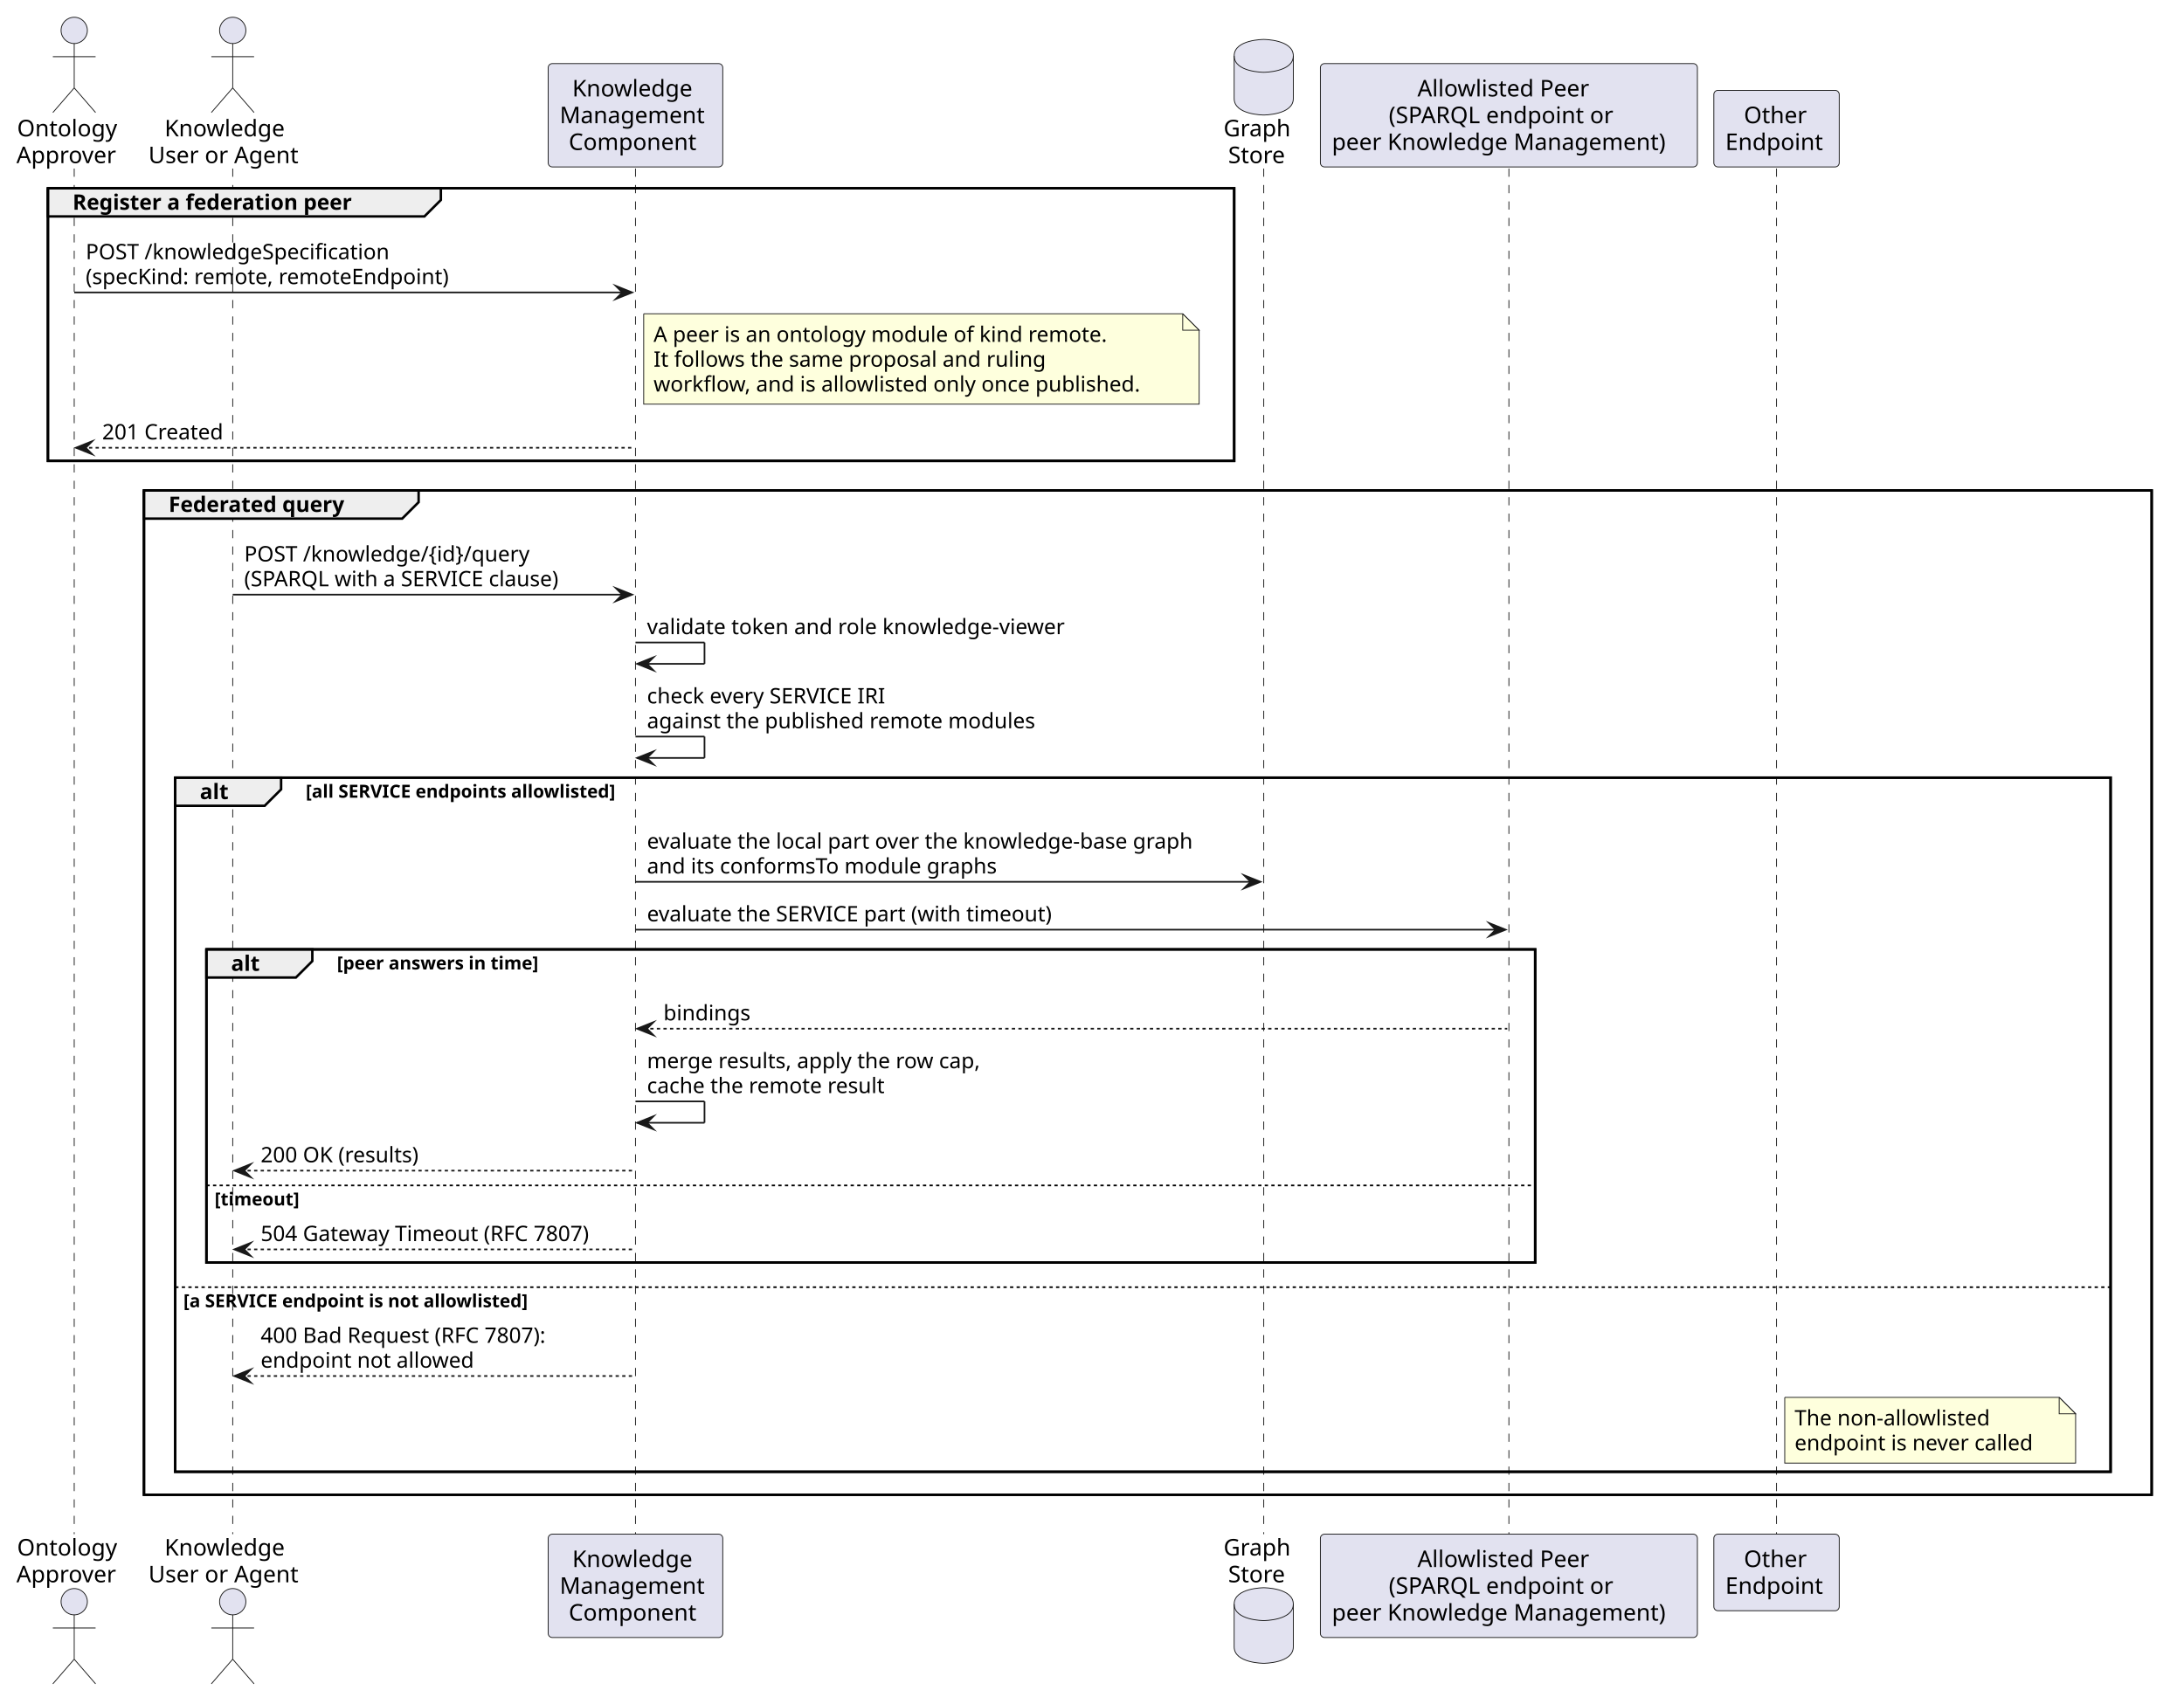
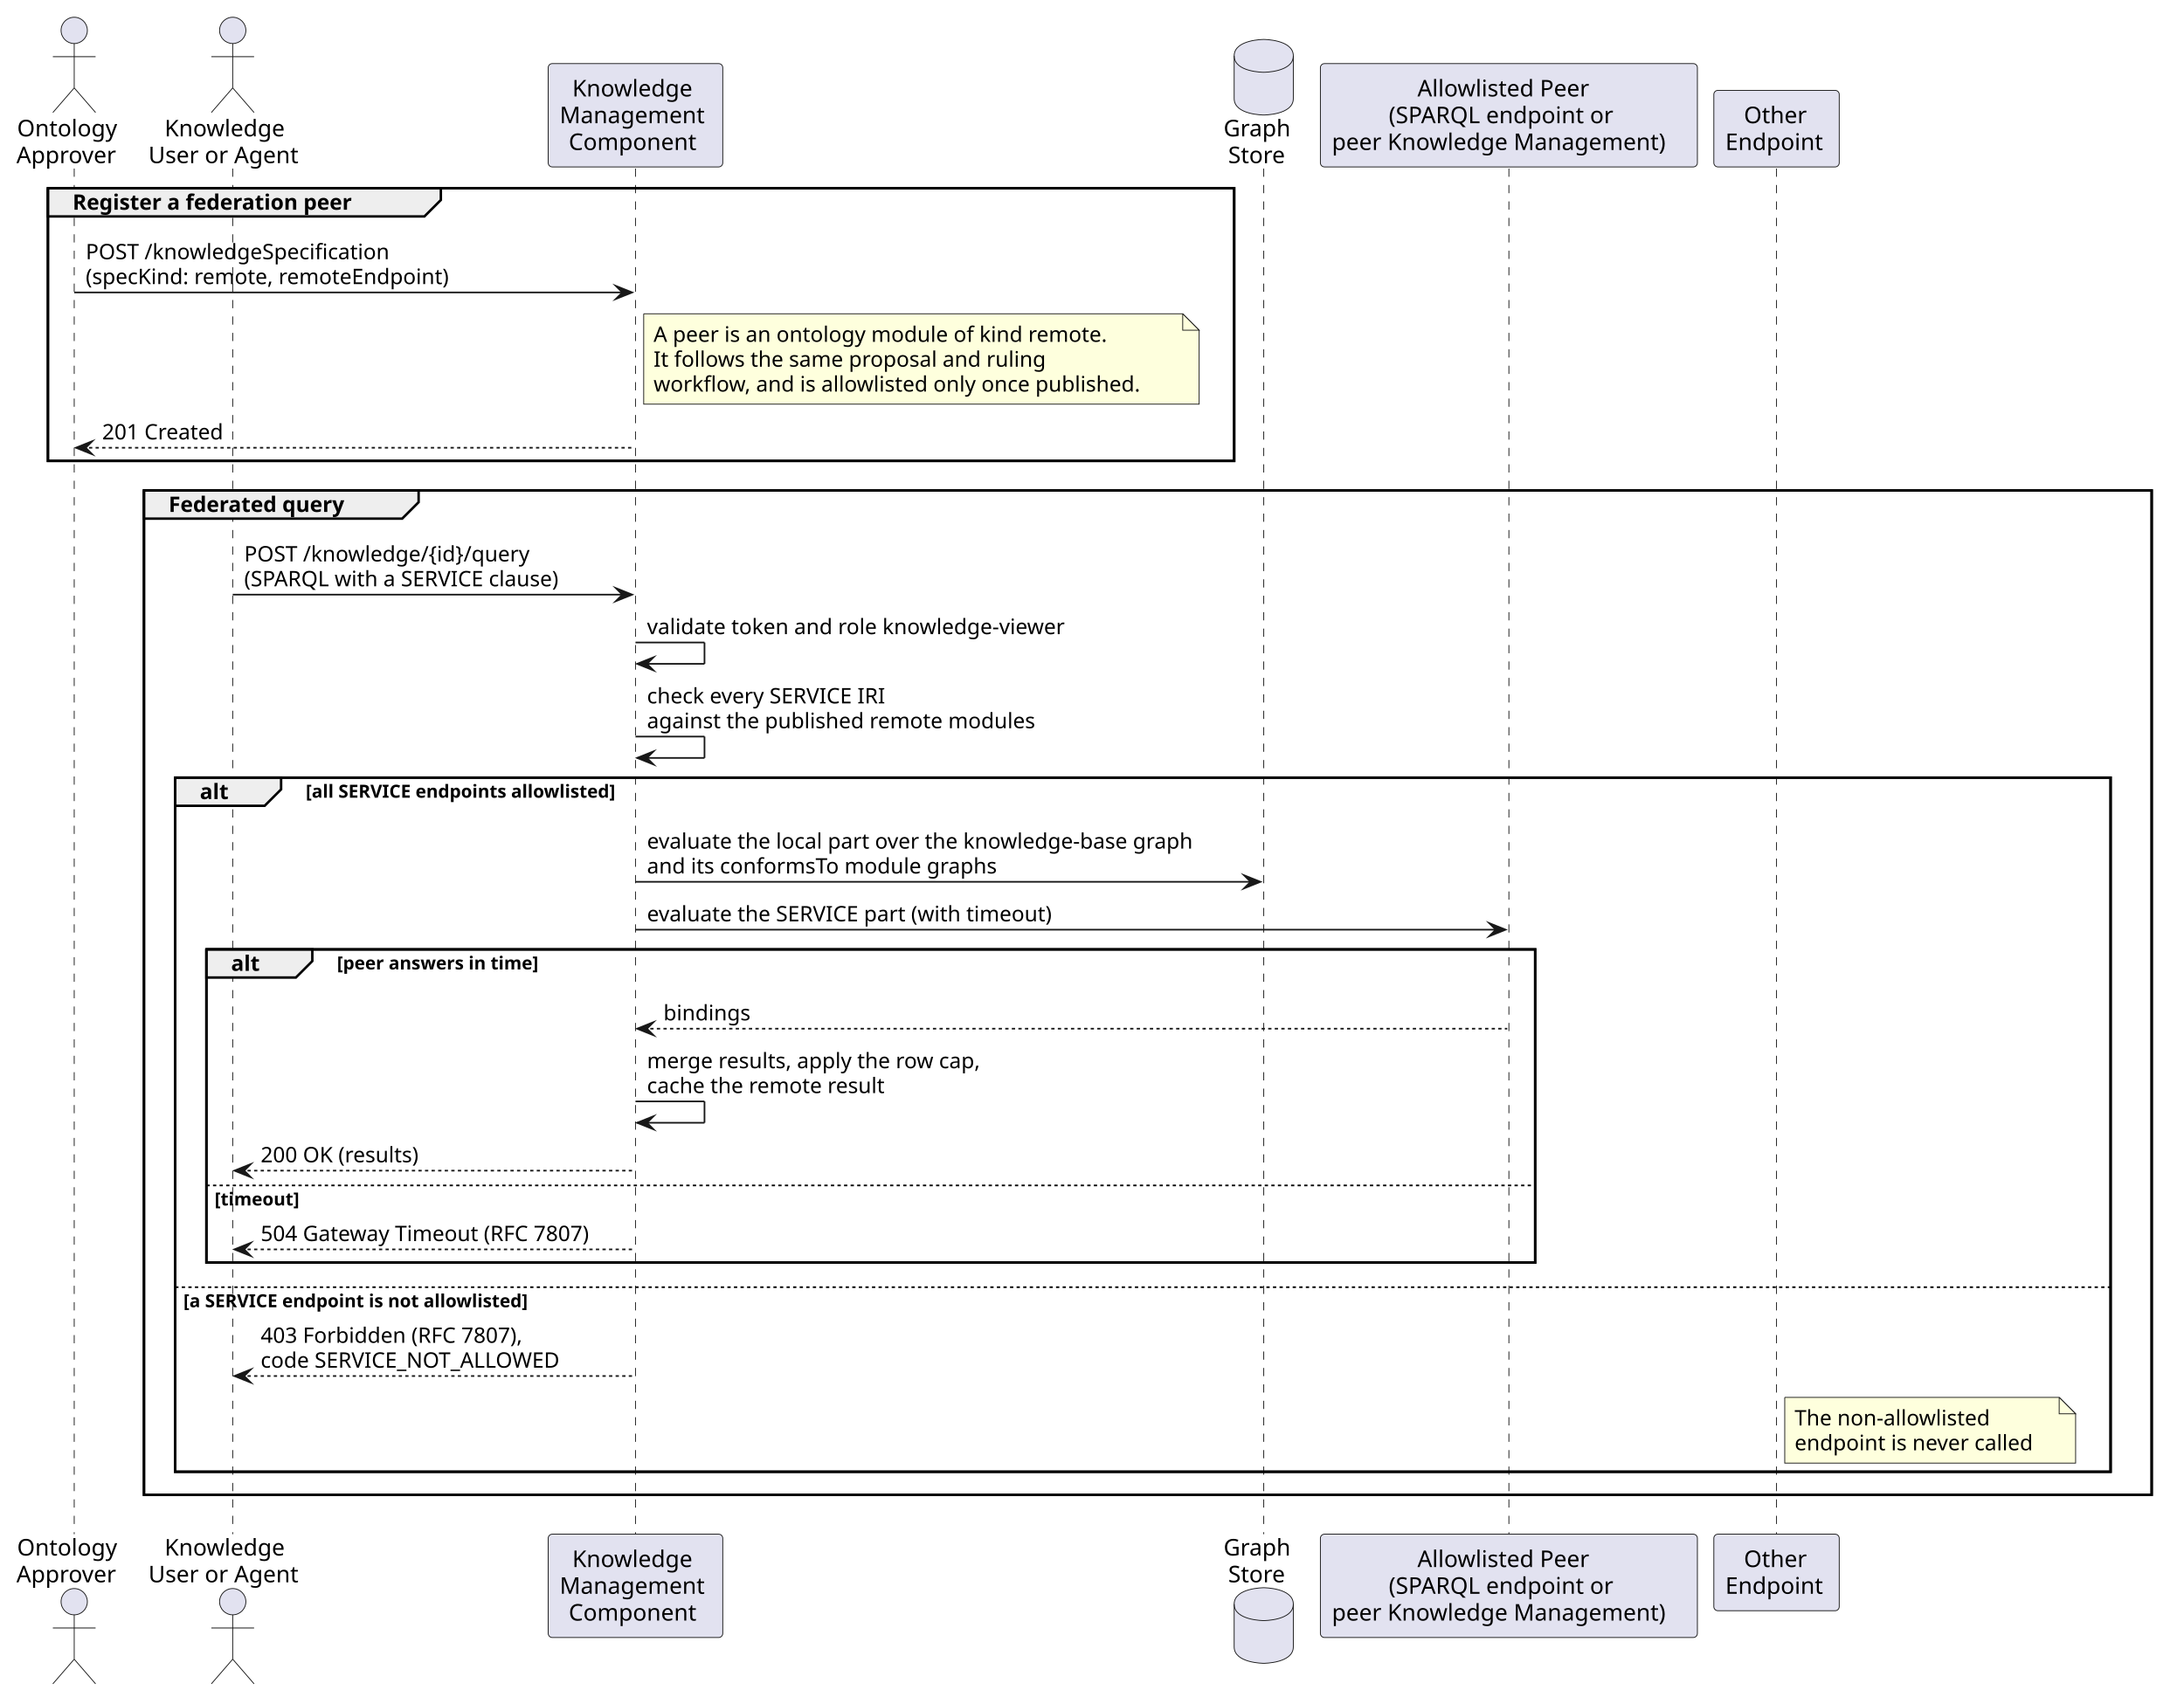
<svg xmlns="http://www.w3.org/2000/svg" version="1.1" data-diagram-type="SEQUENCE" style="width:1329px;height:1037px;background:#FFFFFF;" width="1329px" height="1037px" viewBox="0 0 1329 1037" zoomAndPan="magnify" preserveAspectRatio="none" contentStyleType="text/css">
  <defs />
  <g font-family="sans-serif" lengthAdjust="spacing">
    <rect x="29.163" y="114.594" width="721.857" height="165.93" fill="none" style="stroke:#000;stroke-width:1.5;" />
    <rect x="87.612" y="298.523" width="1221.721" height="611.266" fill="none" style="stroke:#000;stroke-width:1.5;" />
    <rect x="106.612" y="473.32" width="1177.721" height="422.469" fill="none" style="stroke:#000;stroke-width:1.5;" />
    <rect x="125.612" y="577.852" width="808.574" height="190.602" fill="none" style="stroke:#000;stroke-width:1.5;" />
    <g class="participant-lifeline" data-qualified-name="Approver" data-entity-uid="part1" id="part1-lifeline" data-source-line="2">
      <g>
        <rect x="41.663" y="102.594" width="8" height="831.195" fill="#000" fill-opacity="0" />
        <line x1="45.163" y1="102.594" x2="45.163" y2="933.789" style="stroke:#181818;stroke-width:0.5;stroke-dasharray:5,5;" />
      </g>
    </g>
    <g class="participant-lifeline" data-qualified-name="User" data-entity-uid="part2" id="part2-lifeline" data-source-line="3">
      <g>
        <rect x="138.112" y="102.594" width="8" height="831.195" fill="#000" fill-opacity="0" />
        <line x1="141.612" y1="102.594" x2="141.612" y2="933.789" style="stroke:#181818;stroke-width:0.5;stroke-dasharray:5,5;" />
      </g>
    </g>
    <g class="participant-lifeline" data-qualified-name="KM" data-entity-uid="part3" id="part3-lifeline" data-source-line="4">
      <g>
        <rect x="383.201" y="102.594" width="8" height="831.195" fill="#000" fill-opacity="0" />
        <line x1="386.701" y1="102.594" x2="386.701" y2="933.789" style="stroke:#181818;stroke-width:0.5;stroke-dasharray:5,5;" />
      </g>
    </g>
    <g class="participant-lifeline" data-qualified-name="Graph" data-entity-uid="part4" id="part4-lifeline" data-source-line="5">
      <g>
        <rect x="765.507" y="102.594" width="8" height="831.195" fill="#000" fill-opacity="0" />
        <line x1="769.007" y1="102.594" x2="769.007" y2="933.789" style="stroke:#181818;stroke-width:0.5;stroke-dasharray:5,5;" />
      </g>
    </g>
    <g class="participant-lifeline" data-qualified-name="Peer" data-entity-uid="part5" id="part5-lifeline" data-source-line="6">
      <g>
        <rect x="914.686" y="102.594" width="8" height="831.195" fill="#000" fill-opacity="0" />
        <line x1="918.186" y1="102.594" x2="918.186" y2="933.789" style="stroke:#181818;stroke-width:0.5;stroke-dasharray:5,5;" />
      </g>
    </g>
    <g class="participant-lifeline" data-qualified-name="Other" data-entity-uid="part6" id="part6-lifeline" data-source-line="7">
      <g>
        <rect x="1077.547" y="102.594" width="8" height="831.195" fill="#000" fill-opacity="0" />
        <line x1="1081.047" y1="102.594" x2="1081.047" y2="933.789" style="stroke:#181818;stroke-width:0.5;stroke-dasharray:5,5;" />
      </g>
    </g>
    <g class="participant participant-head" data-qualified-name="Approver" data-entity-uid="part1" id="part1-head" data-source-line="2">
      <text x="10.376" y="82.995" fill="#000" font-size="14" textLength="63.574">Ontology</text>
      <text x="10" y="99.292" fill="#000" font-size="14" textLength="64.326">Approver</text>
      <ellipse cx="45.163" cy="18.5" rx="8" ry="8" fill="#E2E2F0" style="stroke:#181818;stroke-width:0.5;" />
      <path d="M45.163,26.5 L45.163,53.5 M32.163,34.5 L58.163,34.5 M45.163,53.5 L32.163,68.5 M45.163,53.5 L58.163,68.5" style="stroke:#181818;stroke-width:0.5;" fill="none" />
    </g>
    <g class="participant participant-head" data-qualified-name="User" data-entity-uid="part2" id="part2-head" data-source-line="3">
      <text x="100.132" y="82.995" fill="#000" font-size="14" textLength="76.959">Knowledge</text>
      <text x="90.326" y="99.292" fill="#000" font-size="14" textLength="96.571">User or Agent</text>
      <ellipse cx="141.612" cy="18.5" rx="8" ry="8" fill="#E2E2F0" style="stroke:#181818;stroke-width:0.5;" />
      <path d="M141.612,26.5 L141.612,53.5 M128.612,34.5 L154.612,34.5 M141.612,53.5 L128.612,68.5 M141.612,53.5 L154.612,68.5" style="stroke:#181818;stroke-width:0.5;" fill="none" />
    </g>
    <g class="participant participant-head" data-qualified-name="KM" data-entity-uid="part3" id="part3-head" data-source-line="4">
      <rect x="333.589" y="38.703" width="106.224" height="62.891" fill="#E2E2F0" style="stroke:#181818;stroke-width:0.5;" rx="2.5" ry="2.5" />
      <text x="348.221" y="58.698" fill="#000" font-size="14" textLength="76.959">Knowledge</text>
      <text x="340.589" y="74.995" fill="#000" font-size="14" textLength="92.224">Management</text>
      <text x="346.061" y="91.292" fill="#000" font-size="14" textLength="81.279">Component</text>
    </g>
    <g class="participant participant-head" data-qualified-name="Graph" data-entity-uid="part4" id="part4-head" data-source-line="5">
      <text x="744.535" y="82.995" fill="#000" font-size="14" textLength="42.943">Graph</text>
      <text x="747.352" y="99.292" fill="#000" font-size="14" textLength="37.311">Store</text>
      <path d="M751.007,34 C751.007,24 769.007,24 769.007,24 C769.007,24 787.007,24 787.007,34 L787.007,60 C787.007,70 769.007,70 769.007,70 C769.007,70 751.007,70 751.007,60 L751.007,34" style="stroke:#181818;stroke-width:0.5;" fill="#E2E2F0" />
      <path d="M751.007,34 C751.007,44 769.007,44 769.007,44 C769.007,44 787.007,44 787.007,34" style="stroke:#181818;stroke-width:0.5;" fill="none" />
    </g>
    <g class="participant participant-head" data-qualified-name="Peer" data-entity-uid="part5" id="part5-head" data-source-line="6">
      <rect x="803.479" y="38.703" width="229.414" height="62.891" fill="#E2E2F0" style="stroke:#181818;stroke-width:0.5;" rx="2.5" ry="2.5" />
      <text x="862.531" y="58.698" fill="#000" font-size="14" textLength="111.31">Allowlisted Peer</text>
      <text x="845.079" y="74.995" fill="#000" font-size="14" textLength="146.214">(SPARQL endpoint or</text>
      <text x="810.479" y="91.292" fill="#000" font-size="14" textLength="215.414">peer Knowledge Management)</text>
    </g>
    <g class="participant participant-head" data-qualified-name="Other" data-entity-uid="part6" id="part6-head" data-source-line="7">
      <rect x="1042.893" y="55" width="76.31" height="46.594" fill="#E2E2F0" style="stroke:#181818;stroke-width:0.5;" rx="2.5" ry="2.5" />
      <text x="1061.172" y="74.995" fill="#000" font-size="14" textLength="39.751">Other</text>
      <text x="1049.893" y="91.292" fill="#000" font-size="14" textLength="62.31">Endpoint</text>
    </g>
    <g class="participant participant-tail" data-qualified-name="Approver" data-entity-uid="part1" id="part1-tail" data-source-line="2">
      <text x="10.376" y="946.784" fill="#000" font-size="14" textLength="63.574">Ontology</text>
      <text x="10" y="963.081" fill="#000" font-size="14" textLength="64.326">Approver</text>
      <ellipse cx="45.163" cy="974.883" rx="8" ry="8" fill="#E2E2F0" style="stroke:#181818;stroke-width:0.5;" />
      <path d="M45.163,982.883 L45.163,1009.883 M32.163,990.883 L58.163,990.883 M45.163,1009.883 L32.163,1024.883 M45.163,1009.883 L58.163,1024.883" style="stroke:#181818;stroke-width:0.5;" fill="none" />
    </g>
    <g class="participant participant-tail" data-qualified-name="User" data-entity-uid="part2" id="part2-tail" data-source-line="3">
      <text x="100.132" y="946.784" fill="#000" font-size="14" textLength="76.959">Knowledge</text>
      <text x="90.326" y="963.081" fill="#000" font-size="14" textLength="96.571">User or Agent</text>
      <ellipse cx="141.612" cy="974.883" rx="8" ry="8" fill="#E2E2F0" style="stroke:#181818;stroke-width:0.5;" />
      <path d="M141.612,982.883 L141.612,1009.883 M128.612,990.883 L154.612,990.883 M141.612,1009.883 L128.612,1024.883 M141.612,1009.883 L154.612,1024.883" style="stroke:#181818;stroke-width:0.5;" fill="none" />
    </g>
    <g class="participant participant-tail" data-qualified-name="KM" data-entity-uid="part3" id="part3-tail" data-source-line="4">
      <rect x="333.589" y="933.789" width="106.224" height="62.891" fill="#E2E2F0" style="stroke:#181818;stroke-width:0.5;" rx="2.5" ry="2.5" />
      <text x="348.221" y="953.784" fill="#000" font-size="14" textLength="76.959">Knowledge</text>
      <text x="340.589" y="970.081" fill="#000" font-size="14" textLength="92.224">Management</text>
      <text x="346.061" y="986.378" fill="#000" font-size="14" textLength="81.279">Component</text>
    </g>
    <g class="participant participant-tail" data-qualified-name="Graph" data-entity-uid="part4" id="part4-tail" data-source-line="5">
      <text x="744.535" y="946.784" fill="#000" font-size="14" textLength="42.943">Graph</text>
      <text x="747.352" y="963.081" fill="#000" font-size="14" textLength="37.311">Store</text>
      <path d="M751.007,976.383 C751.007,966.383 769.007,966.383 769.007,966.383 C769.007,966.383 787.007,966.383 787.007,976.383 L787.007,1002.383 C787.007,1012.383 769.007,1012.383 769.007,1012.383 C769.007,1012.383 751.007,1012.383 751.007,1002.383 L751.007,976.383" style="stroke:#181818;stroke-width:0.5;" fill="#E2E2F0" />
      <path d="M751.007,976.383 C751.007,986.383 769.007,986.383 769.007,986.383 C769.007,986.383 787.007,986.383 787.007,976.383" style="stroke:#181818;stroke-width:0.5;" fill="none" />
    </g>
    <g class="participant participant-tail" data-qualified-name="Peer" data-entity-uid="part5" id="part5-tail" data-source-line="6">
      <rect x="803.479" y="933.789" width="229.414" height="62.891" fill="#E2E2F0" style="stroke:#181818;stroke-width:0.5;" rx="2.5" ry="2.5" />
      <text x="862.531" y="953.784" fill="#000" font-size="14" textLength="111.31">Allowlisted Peer</text>
      <text x="845.079" y="970.081" fill="#000" font-size="14" textLength="146.214">(SPARQL endpoint or</text>
      <text x="810.479" y="986.378" fill="#000" font-size="14" textLength="215.414">peer Knowledge Management)</text>
    </g>
    <g class="participant participant-tail" data-qualified-name="Other" data-entity-uid="part6" id="part6-tail" data-source-line="7">
      <rect x="1042.893" y="933.789" width="76.31" height="46.594" fill="#E2E2F0" style="stroke:#181818;stroke-width:0.5;" rx="2.5" ry="2.5" />
      <text x="1061.172" y="953.784" fill="#000" font-size="14" textLength="39.751">Other</text>
      <text x="1049.893" y="970.081" fill="#000" font-size="14" textLength="62.31">Endpoint</text>
    </g>
    <path d="M29.163,114.594 L268.268,114.594 L268.268,121.727 L258.268,131.727 L29.163,131.727 L29.163,114.594" style="stroke:#000;stroke-width:1.5;" fill="#EEE" />
    <rect x="29.163" y="114.594" width="721.857" height="165.93" fill="none" style="stroke:#000;stroke-width:1.5;" />
    <text x="44.163" y="127.661" fill="#000" font-size="13" textLength="194.105" font-weight="700">Register a federation peer</text>
    <g class="message" data-entity-1="part1" data-entity-2="part3" id="msg1" data-source-line="10">
      <polygon points="374.701,173.992,384.701,177.992,374.701,181.992,378.701,177.992" fill="#181818" style="stroke:#181818;stroke-width:1;stroke-linejoin:miter;stroke-miterlimit:10;" />
      <line x1="45.163" y1="177.992" x2="380.701" y2="177.992" style="stroke:#181818;stroke-width:1;" />
      <text x="52.163" y="157.793" fill="#000" font-size="13" textLength="196.708">POST /knowledgeSpecification</text>
      <text x="52.163" y="172.926" fill="#000" font-size="13" textLength="237.688">(specKind: remote, remoteEndpoint)</text>
    </g>
    <path d="M391.701,190.992 L391.701,245.992 L729.701,245.992 L729.701,200.992 L719.701,190.992 L391.701,190.992" style="stroke:#181818;stroke-width:0.5;" fill="#FEFFDD" />
    <path d="M719.701,190.992 L719.701,200.992 L729.701,200.992 L719.701,190.992" style="stroke:#181818;stroke-width:0.5;" fill="#FEFFDD" />
    <text x="397.701" y="208.059" fill="#000" font-size="13" textLength="294.957">A peer is an ontology module of kind remote.</text>
    <text x="397.701" y="223.192" fill="#000" font-size="13" textLength="253.437">It follows the same proposal and ruling</text>
    <text x="397.701" y="238.325" fill="#000" font-size="13" textLength="317.319">workflow, and is allowlisted only once published.</text>
    <g class="message" data-entity-1="part3" data-entity-2="part1" id="msg2" data-source-line="16">
      <polygon points="56.163,268.523,46.163,272.523,56.163,276.523,52.163,272.523" fill="#181818" style="stroke:#181818;stroke-width:1;stroke-linejoin:miter;stroke-miterlimit:10;" />
      <line x1="50.163" y1="272.523" x2="385.701" y2="272.523" style="stroke:#181818;stroke-width:1;stroke-dasharray:2,2;" />
      <text x="62.163" y="267.458" fill="#000" font-size="13" textLength="80.679">201 Created</text>
    </g>
    <path d="M87.612,298.523 L254.741,298.523 L254.741,305.656 L244.741,315.656 L87.612,315.656 L87.612,298.523" style="stroke:#000;stroke-width:1.5;" fill="#EEE" />
    <rect x="87.612" y="298.523" width="1221.721" height="611.266" fill="none" style="stroke:#000;stroke-width:1.5;" />
    <text x="102.612" y="311.59" fill="#000" font-size="13" textLength="122.129" font-weight="700">Federated query</text>
    <g class="message" data-entity-1="part2" data-entity-2="part3" id="msg3" data-source-line="20">
      <polygon points="374.701,357.922,384.701,361.922,374.701,365.922,378.701,361.922" fill="#181818" style="stroke:#181818;stroke-width:1;stroke-linejoin:miter;stroke-miterlimit:10;" />
      <line x1="141.612" y1="361.922" x2="380.701" y2="361.922" style="stroke:#181818;stroke-width:1;" />
      <text x="148.612" y="341.723" fill="#000" font-size="13" textLength="187.935">POST /knowledge/{id}/query</text>
      <text x="148.612" y="356.856" fill="#000" font-size="13" textLength="210.964">(SPARQL with a SERVICE clause)</text>
    </g>
    <g class="message" data-entity-1="part3" data-entity-2="part3" id="msg4" data-source-line="21">
      <line x1="386.701" y1="391.055" x2="428.701" y2="391.055" style="stroke:#181818;stroke-width:1;" />
      <line x1="428.701" y1="391.055" x2="428.701" y2="404.055" style="stroke:#181818;stroke-width:1;" />
      <line x1="387.701" y1="404.055" x2="428.701" y2="404.055" style="stroke:#181818;stroke-width:1;" />
      <polygon points="397.701,400.055,387.701,404.055,397.701,408.055,393.701,404.055" fill="#181818" style="stroke:#181818;stroke-width:1;stroke-linejoin:miter;stroke-miterlimit:10;" />
      <text x="393.701" y="385.989" fill="#000" font-size="13" textLength="273.343">validate token and role knowledge-viewer</text>
    </g>
    <g class="message" data-entity-1="part3" data-entity-2="part3" id="msg5" data-source-line="22">
      <line x1="386.701" y1="448.32" x2="428.701" y2="448.32" style="stroke:#181818;stroke-width:1;" />
      <line x1="428.701" y1="448.32" x2="428.701" y2="461.32" style="stroke:#181818;stroke-width:1;" />
      <line x1="387.701" y1="461.32" x2="428.701" y2="461.32" style="stroke:#181818;stroke-width:1;" />
      <polygon points="397.701,457.32,387.701,461.32,397.701,465.32,393.701,461.32" fill="#181818" style="stroke:#181818;stroke-width:1;stroke-linejoin:miter;stroke-miterlimit:10;" />
      <text x="393.701" y="428.122" fill="#000" font-size="13" textLength="159.402">check every SERVICE IRI</text>
      <text x="393.701" y="443.254" fill="#000" font-size="13" textLength="251.545">against the published remote modules</text>
    </g>
    <path d="M106.612,473.32 L171.055,473.32 L171.055,480.453 L161.055,490.453 L106.612,490.453 L106.612,473.32" style="stroke:#000;stroke-width:1.5;" fill="#EEE" />
    <rect x="106.612" y="473.32" width="1177.721" height="422.469" fill="none" style="stroke:#000;stroke-width:1.5;" />
    <text x="121.612" y="486.387" fill="#000" font-size="13" textLength="19.443" font-weight="700">alt</text>
    <text x="186.055" y="485.531" fill="#000" font-size="11" textLength="217.975" font-weight="700">[all SERVICE endpoints allowlisted]</text>
    <g class="message" data-entity-1="part3" data-entity-2="part4" id="msg6" data-source-line="24">
      <polygon points="757.007,532.719,767.007,536.719,757.007,540.719,761.007,536.719" fill="#181818" style="stroke:#181818;stroke-width:1;stroke-linejoin:miter;stroke-miterlimit:10;" />
      <line x1="386.701" y1="536.719" x2="763.007" y2="536.719" style="stroke:#181818;stroke-width:1;" />
      <text x="393.701" y="516.52" fill="#000" font-size="13" textLength="358.306">evaluate the local part over the knowledge-base graph</text>
      <text x="393.701" y="531.653" fill="#000" font-size="13" textLength="226.561">and its conformsTo module graphs</text>
    </g>
    <g class="message" data-entity-1="part3" data-entity-2="part5" id="msg7" data-source-line="25">
      <polygon points="906.186,561.852,916.186,565.852,906.186,569.852,910.186,565.852" fill="#181818" style="stroke:#181818;stroke-width:1;stroke-linejoin:miter;stroke-miterlimit:10;" />
      <line x1="386.701" y1="565.852" x2="912.186" y2="565.852" style="stroke:#181818;stroke-width:1;" />
      <text x="393.701" y="560.786" fill="#000" font-size="13" textLength="269.128">evaluate the SERVICE part (with timeout)</text>
    </g>
    <path d="M125.612,577.852 L190.055,577.852 L190.055,584.984 L180.055,594.984 L125.612,594.984 L125.612,577.852" style="stroke:#000;stroke-width:1.5;" fill="#EEE" />
    <rect x="125.612" y="577.852" width="808.574" height="190.602" fill="none" style="stroke:#000;stroke-width:1.5;" />
    <text x="140.612" y="590.918" fill="#000" font-size="13" textLength="19.443" font-weight="700">alt</text>
    <text x="205.055" y="590.062" fill="#000" font-size="11" textLength="140.712" font-weight="700">[peer answers in time]</text>
    <g class="message" data-entity-1="part5" data-entity-2="part3" id="msg8" data-source-line="27">
      <polygon points="397.701,622.117,387.701,626.117,397.701,630.117,393.701,626.117" fill="#181818" style="stroke:#181818;stroke-width:1;stroke-linejoin:miter;stroke-miterlimit:10;" />
      <line x1="391.701" y1="626.117" x2="917.186" y2="626.117" style="stroke:#181818;stroke-width:1;stroke-dasharray:2,2;" />
      <text x="403.701" y="621.051" fill="#000" font-size="13" textLength="55.231">bindings</text>
    </g>
    <g class="message" data-entity-1="part3" data-entity-2="part3" id="msg9" data-source-line="28">
      <line x1="386.701" y1="670.383" x2="428.701" y2="670.383" style="stroke:#181818;stroke-width:1;" />
      <line x1="428.701" y1="670.383" x2="428.701" y2="683.383" style="stroke:#181818;stroke-width:1;" />
      <line x1="387.701" y1="683.383" x2="428.701" y2="683.383" style="stroke:#181818;stroke-width:1;" />
      <polygon points="397.701,679.383,387.701,683.383,397.701,687.383,393.701,683.383" fill="#181818" style="stroke:#181818;stroke-width:1;stroke-linejoin:miter;stroke-miterlimit:10;" />
      <text x="393.701" y="650.184" fill="#000" font-size="13" textLength="219.426">merge results, apply the row cap,</text>
      <text x="393.701" y="665.317" fill="#000" font-size="13" textLength="156.349">cache the remote result</text>
    </g>
    <g class="message" data-entity-1="part3" data-entity-2="part2" id="msg10" data-source-line="29">
      <polygon points="152.612,708.516,142.612,712.516,152.612,716.516,148.612,712.516" fill="#181818" style="stroke:#181818;stroke-width:1;stroke-linejoin:miter;stroke-miterlimit:10;" />
      <line x1="146.612" y1="712.516" x2="385.701" y2="712.516" style="stroke:#181818;stroke-width:1;stroke-dasharray:2,2;" />
      <text x="158.612" y="707.45" fill="#000" font-size="13" textLength="105.815">200 OK (results)</text>
    </g>
    <line x1="125.612" y1="721.516" x2="934.186" y2="721.516" style="stroke:#000;stroke-width:1;stroke-dasharray:2,2;" />
    <text x="130.612" y="733.726" fill="#000" font-size="11" textLength="58.652" font-weight="700">[timeout]</text>
    <g class="message" data-entity-1="part3" data-entity-2="part2" id="msg11" data-source-line="31">
      <polygon points="152.612,756.453,142.612,760.453,152.612,764.453,148.612,760.453" fill="#181818" style="stroke:#181818;stroke-width:1;stroke-linejoin:miter;stroke-miterlimit:10;" />
      <line x1="146.612" y1="760.453" x2="385.701" y2="760.453" style="stroke:#181818;stroke-width:1;stroke-dasharray:2,2;" />
      <text x="158.612" y="755.387" fill="#000" font-size="13" textLength="221.089">504 Gateway Timeout (RFC 7807)</text>
    </g>
    <line x1="106.612" y1="783.453" x2="1284.333" y2="783.453" style="stroke:#000;stroke-width:1;stroke-dasharray:2,2;" />
    <text x="111.612" y="795.664" fill="#000" font-size="11" textLength="242.51" font-weight="700">[a SERVICE endpoint is not allowlisted]</text>
    <g class="message" data-entity-1="part3" data-entity-2="part2" id="msg12" data-source-line="34">
      <polygon points="152.612,833.523,142.612,837.523,152.612,841.523,148.612,837.523" fill="#181818" style="stroke:#181818;stroke-width:1;stroke-linejoin:miter;stroke-miterlimit:10;" />
      <line x1="146.612" y1="837.523" x2="385.701" y2="837.523" style="stroke:#181818;stroke-width:1;stroke-dasharray:2,2;" />
-       <text x="158.612" y="817.325" fill="#000" font-size="13" textLength="193.064">400 Bad Request (RFC 7807):</text>
-       <text x="158.612" y="832.458" fill="#000" font-size="13" textLength="137.224">endpoint not allowed</text>
+       <text x="158.612" y="817.325" fill="#000" font-size="13" textLength="175.538">403 Forbidden (RFC 7807),</text>
+       <text x="158.612" y="832.458" fill="#000" font-size="13" textLength="196.587">code SERVICE_NOT_ALLOWED</text>
    </g>
    <path d="M1086.047,850.523 L1086.047,890.523 L1263.047,890.523 L1263.047,860.523 L1253.047,850.523 L1086.047,850.523" style="stroke:#181818;stroke-width:0.5;" fill="#FEFFDD" />
    <path d="M1253.047,850.523 L1253.047,860.523 L1263.047,860.523 L1253.047,850.523" style="stroke:#181818;stroke-width:0.5;" fill="#FEFFDD" />
    <text x="1092.047" y="867.59" fill="#000" font-size="13" textLength="126.553">The non-allowlisted</text>
    <text x="1092.047" y="882.723" fill="#000" font-size="13" textLength="156.286">endpoint is never called</text>
  </g>
</svg>
